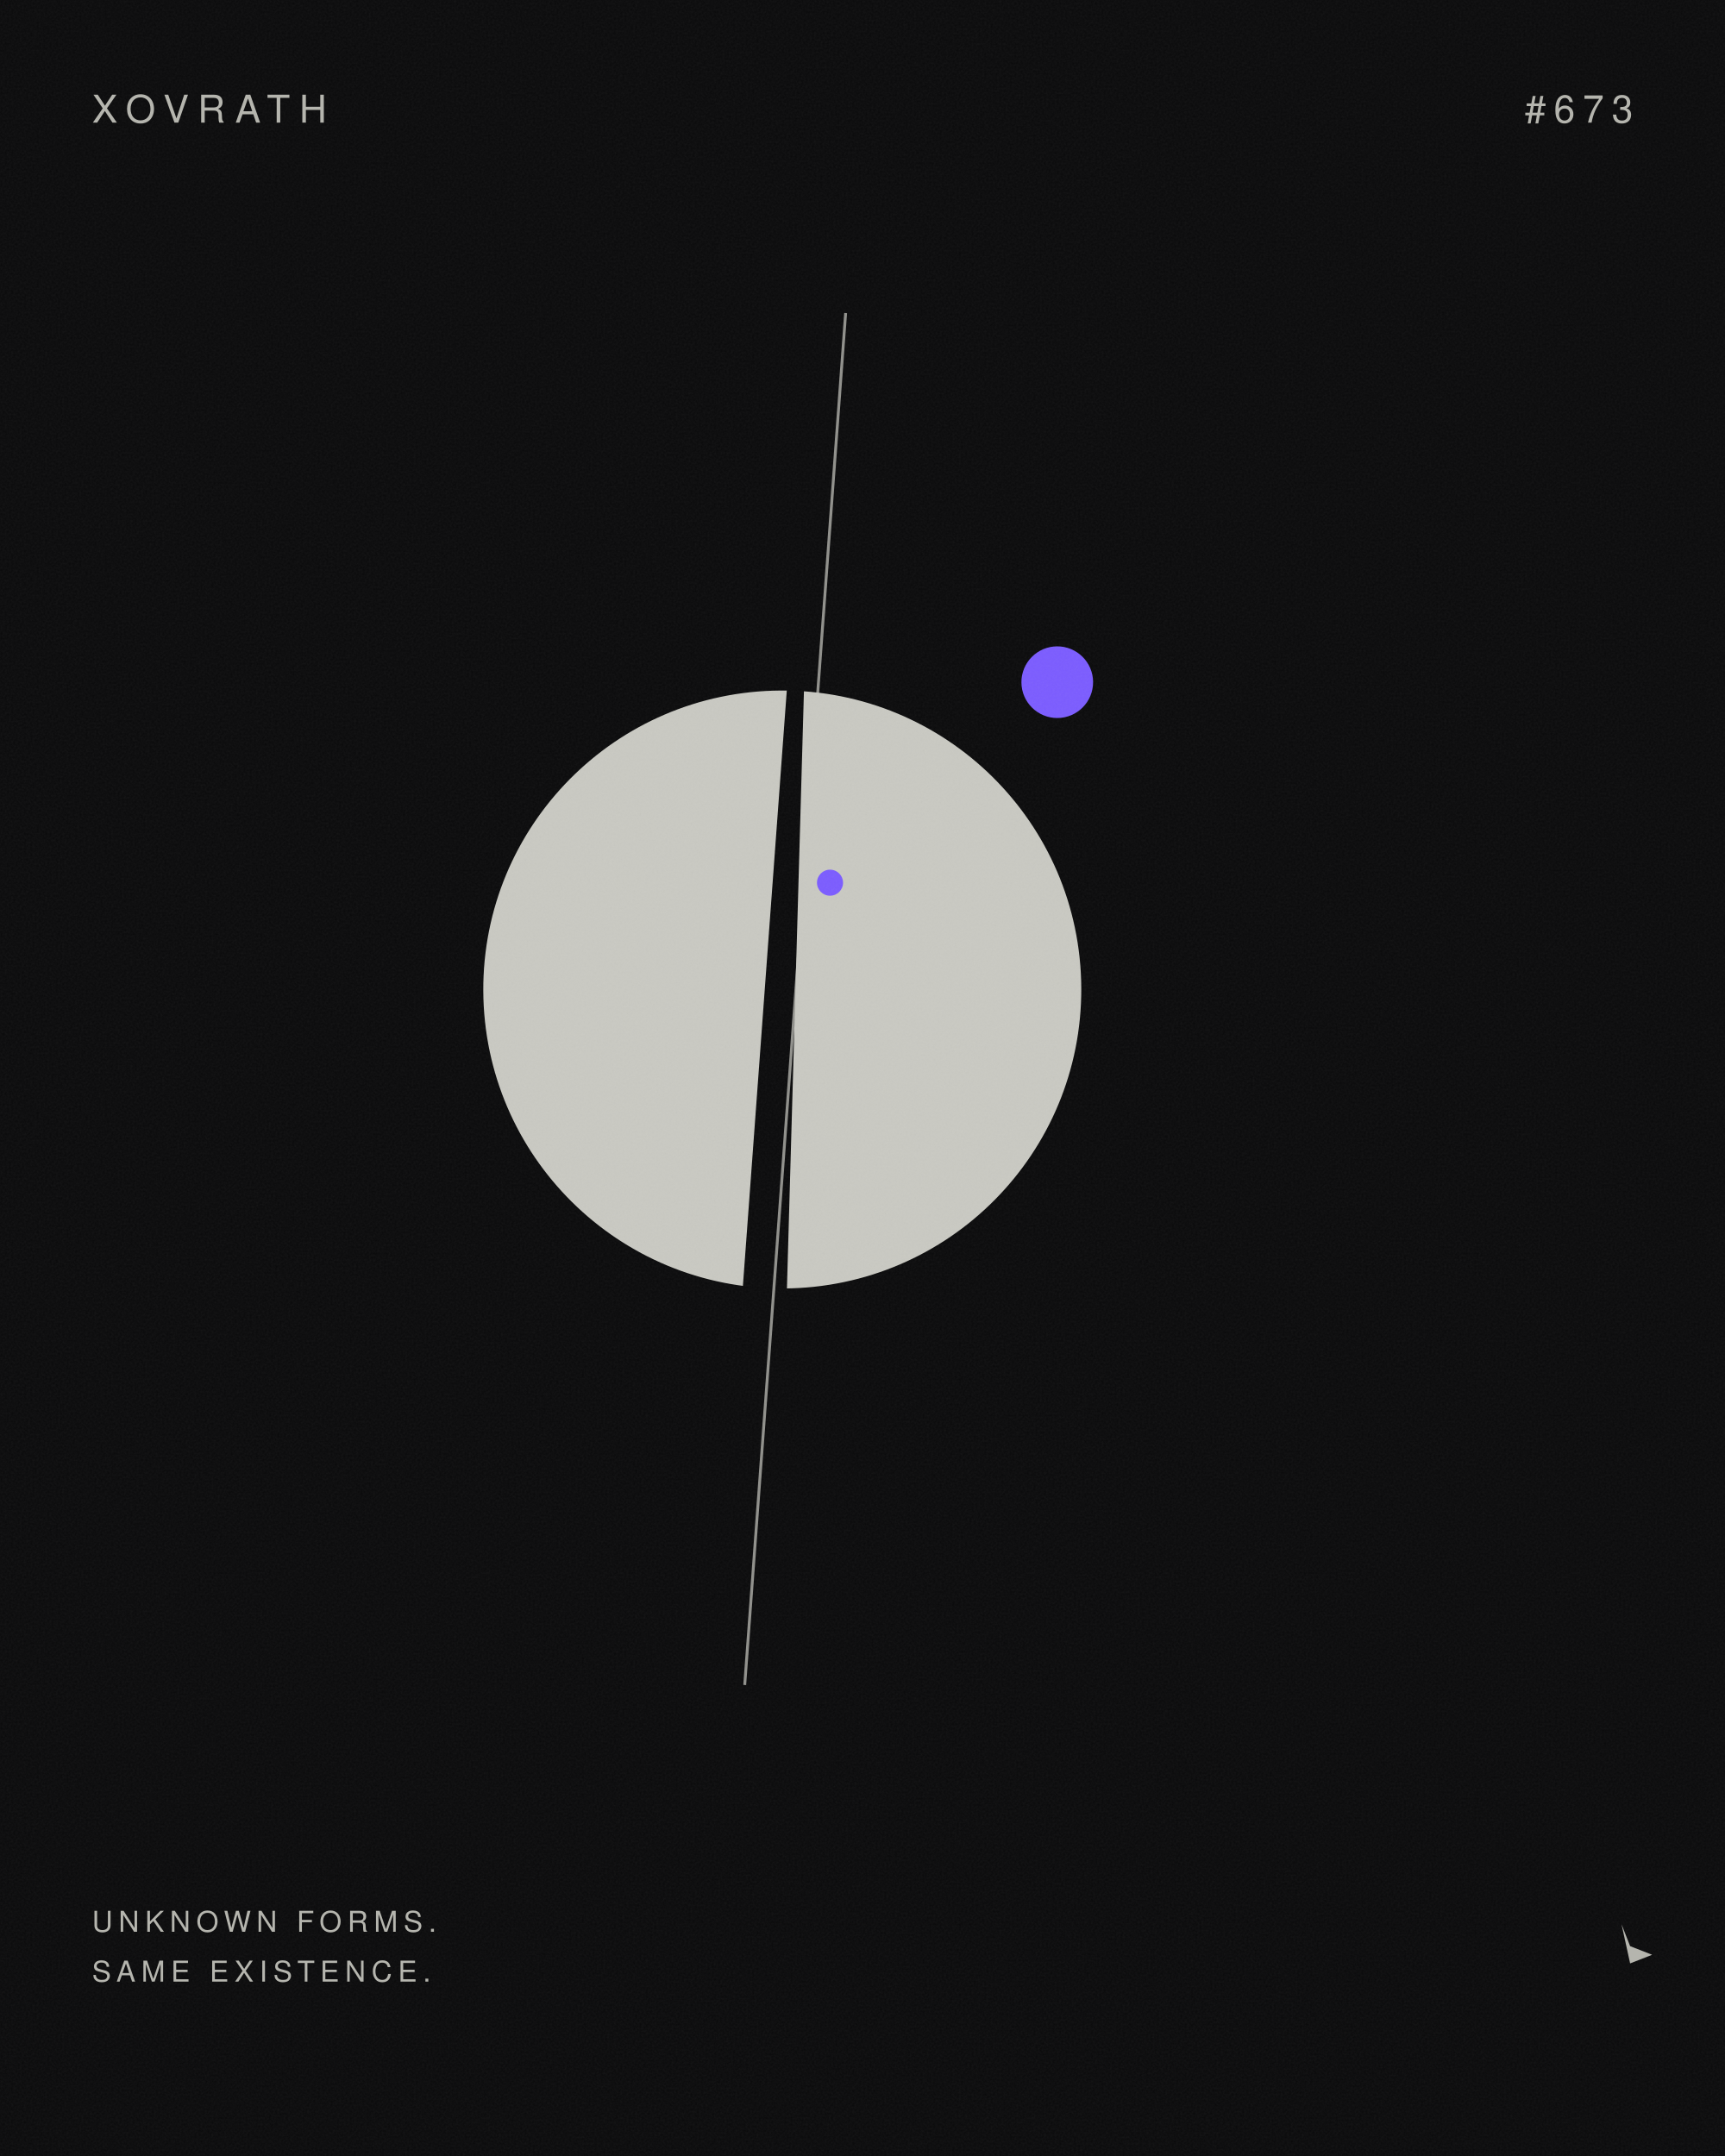
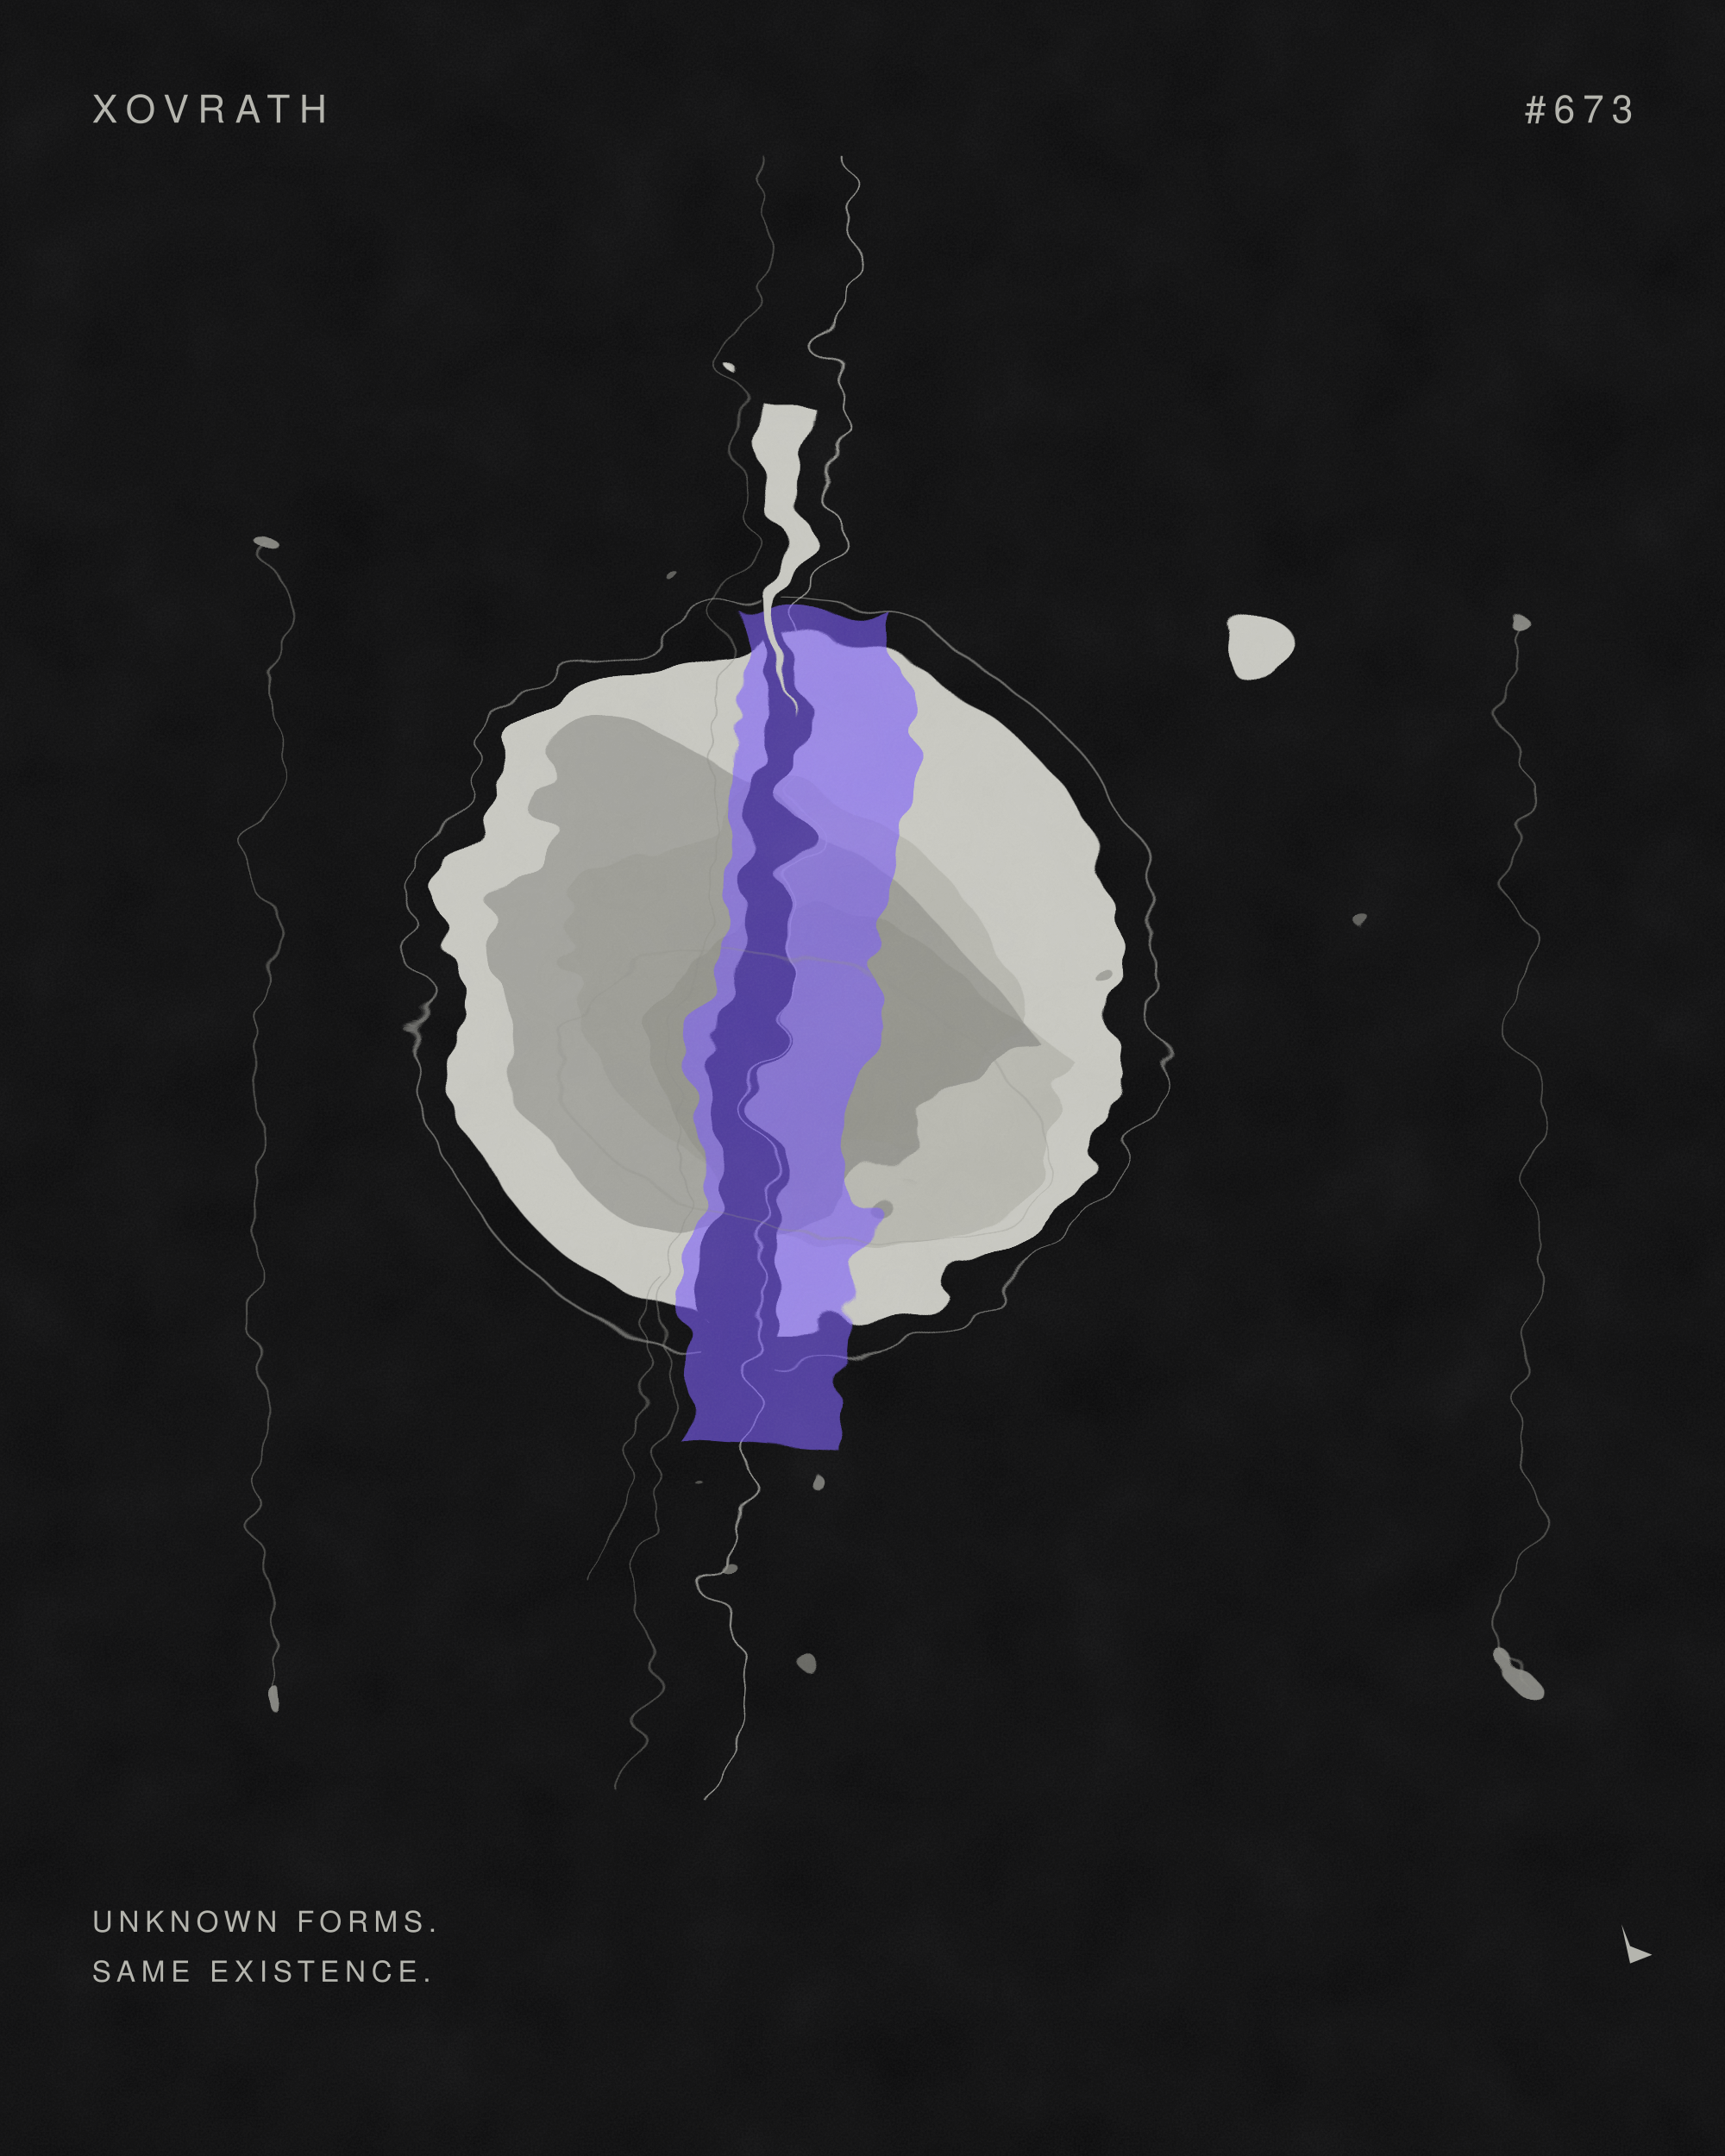
<svg xmlns="http://www.w3.org/2000/svg" viewBox="0 0 900 1125" width="900" height="1125">
+   <defs>
+     <filter id="warp" x="-20%" y="-20%" width="140%" height="140%">
+       <feTurbulence type="fractalNoise" baseFrequency="0.012 0.02" numOctaves="3" seed="91" result="n" />
+       <feDisplacementMap in="SourceGraphic" in2="n" scale="55" />
+     </filter>
+     <filter id="g">
+       <feTurbulence type="fractalNoise" baseFrequency="0.9" numOctaves="2" stitchTiles="stitch" />
+       <feColorMatrix type="saturate" values="0" />
+     </filter>
+     <filter id="g2">
+       <feTurbulence type="fractalNoise" baseFrequency="0.02" numOctaves="4" seed="3" stitchTiles="stitch" />
+       <feColorMatrix type="saturate" values="0" />
+     </filter>
+   </defs>
  <rect width="900" height="1125" fill="#0a0a0b" />
  <g transform="rotate(-0.3 450 545)">
-     <circle cx="408.3" cy="516.1" r="156" fill="#c9c9c2" />
-     <polygon points="427.1,162.1 370.6,877.6 402.9,880.1" fill="#0a0a0b" />
-     <line x1="443.2" y1="163.3" x2="386.8" y2="878.9" stroke="#c9c9c2" stroke-width="1.5" opacity="0.7" />
-     <circle cx="552.6" cy="356.5" r="18.7" fill="#7b5cff" />
-     <circle cx="433.5" cy="460.5" r="6.8" fill="#7b5cff" />
+     <g filter="url(#warp)">
+       <circle cx="409" cy="516.4" r="179.5" fill="#c9c9c2" />
+       <path d="M 556.1 550.1 Q 556.1 550.1 532.4 596.7 Q 508.7 643.4 455 648.5 Q 401.4 653.6 378.2 620.6 Q 355 587.7 346.7 563.9 Q 338.4 540.1 355.8 512.9 Q 373.2 485.8 398.7 476.6 Q 424.2 467.4 451.8 478.7 Q 479.4 490 517.7 520 Z" fill="#8f8f88" fill-opacity="0.3" />
+       <path d="M 536.1 538.3 Q 536.1 538.3 487 594.5 Q 438 650.7 376 645.2 Q 313.9 639.7 290 601.7 Q 266.1 563.8 259.5 522 Q 253 480.2 288.6 426.1 Q 324.1 372.1 364.2 394.2 Q 404.2 416.3 436.8 436.4 Q 469.4 456.4 502.7 497.3 Z" fill="#0a0a0b" fill-opacity="0.2" />
+       <path d="M 527.1 522 Q 527.1 522 508.7 563.5 Q 490.4 605.1 440.2 616.9 Q 390.1 628.7 342.7 589 Q 295.3 549.3 291.2 506.3 Q 287.2 463.3 333.2 447.5 Q 379.3 431.6 392.6 413.5 Q 406 395.3 452 423.5 Q 498 451.7 512.5 486.8 Z" fill="#8f8f88" fill-opacity="0.3" />
+       <circle cx="409" cy="516.4" r="197.5" fill="none" stroke="#c9c9c2" stroke-width="1" opacity="0.5" />
+       <polygon points="424.7,84.8 349.7,943.2 394.3,947.1" fill="#0a0a0b" />
+       <line x1="447.1" y1="86.8" x2="372" y2="945.2" stroke="#c9c9c2" stroke-width="1" opacity="0.7" />
+       <line x1="402.4" y1="82.8" x2="327.3" y2="941.3" stroke="#8f8f88" stroke-width="1" opacity="0.45" />
+       <rect x="375.5" y="326" width="84.9" height="430" fill="#7b5cff" fill-opacity="0.6" transform="rotate(5 409.5 516)" />
+       <polygon points="397,206.8 421,206.8 409,366.8" fill="#c9c9c2" />
+       <circle cx="654.6" cy="336.3" r="18.1" fill="#c9c9c2" />
+       <line x1="139.6" y1="280.8" x2="139.6" y2="882.8" stroke="#8f8f88" stroke-width="1" opacity="0.5" />
+       <circle cx="139.6" cy="280.8" r="4.3" fill="#8f8f88" opacity="0.9" />
+       <circle cx="139.6" cy="882.8" r="5.2" fill="#8f8f88" opacity="0.9" />
+       <line x1="792.7" y1="325.5" x2="792.7" y2="879.4" stroke="#8f8f88" stroke-width="1" opacity="0.5" />
+       <circle cx="792.7" cy="325.5" r="4.4" fill="#8f8f88" opacity="0.9" />
+       <circle cx="792.7" cy="879.4" r="5.8" fill="#8f8f88" opacity="0.9" />
+       <circle cx="576.5" cy="510.2" r="4.5" fill="#8f8f88" opacity="0.7" />
+       <circle cx="363.7" cy="773.3" r="1.6" fill="#8f8f88" opacity="0.5" />
+       <circle cx="722.9" cy="493.7" r="3.8" fill="#8f8f88" opacity="0.6" />
+       <circle cx="352.2" cy="300.1" r="3" fill="#8f8f88" opacity="0.6" />
+       <circle cx="385.2" cy="824.2" r="3.8" fill="#8f8f88" opacity="0.7" />
+       <circle cx="416.9" cy="764.9" r="3.7" fill="#8f8f88" opacity="0.8" />
+       <circle cx="411.6" cy="859.3" r="4.6" fill="#8f8f88" opacity="0.7" />
+       <line x1="346.6" y1="668" x2="307.2" y2="825.8" stroke="#8f8f88" stroke-width="1" opacity="0.45" />
+       <ellipse cx="410.5" cy="570.2" rx="130.2" ry="69.5" fill="none" stroke="#8f8f88" stroke-width="1.2" opacity="0.3" transform="rotate(15 410.5 570.2)" />
+     </g>
  </g>
-   <filter id="g">
-     <feTurbulence type="fractalNoise" baseFrequency="0.9" numOctaves="2" stitchTiles="stitch" />
-     <feColorMatrix type="saturate" values="0" />
-   </filter>
-   <rect width="900" height="1125" filter="url(#g)" opacity="0.06" />
+   <rect width="900" height="1125" filter="url(#g)" opacity="0.07" />
+   <rect width="900" height="1125" filter="url(#g2)" opacity="0.06" />
  <text x="48" y="64" font-family="Helvetica, Arial, sans-serif" font-size="20" letter-spacing="5" fill="#b5b5ae">XOVRATH</text>
  <text x="852" y="64" text-anchor="end" font-family="Helvetica, Arial, sans-serif" font-size="20" letter-spacing="4" fill="#b5b5ae">#673</text>
  <text x="48" y="1008" font-family="Helvetica, Arial, sans-serif" font-size="15" letter-spacing="3" fill="#b5b5ae">UNKNOWN FORMS.</text>
  <text x="48" y="1034" font-family="Helvetica, Arial, sans-serif" font-size="15" letter-spacing="3" fill="#b5b5ae">SAME EXISTENCE.</text>
  <path d="M 846 1004 L 850.5 1015.5 L 862 1020 L 850.5 1024.5 Z" fill="#b5b5ae" />
</svg>
